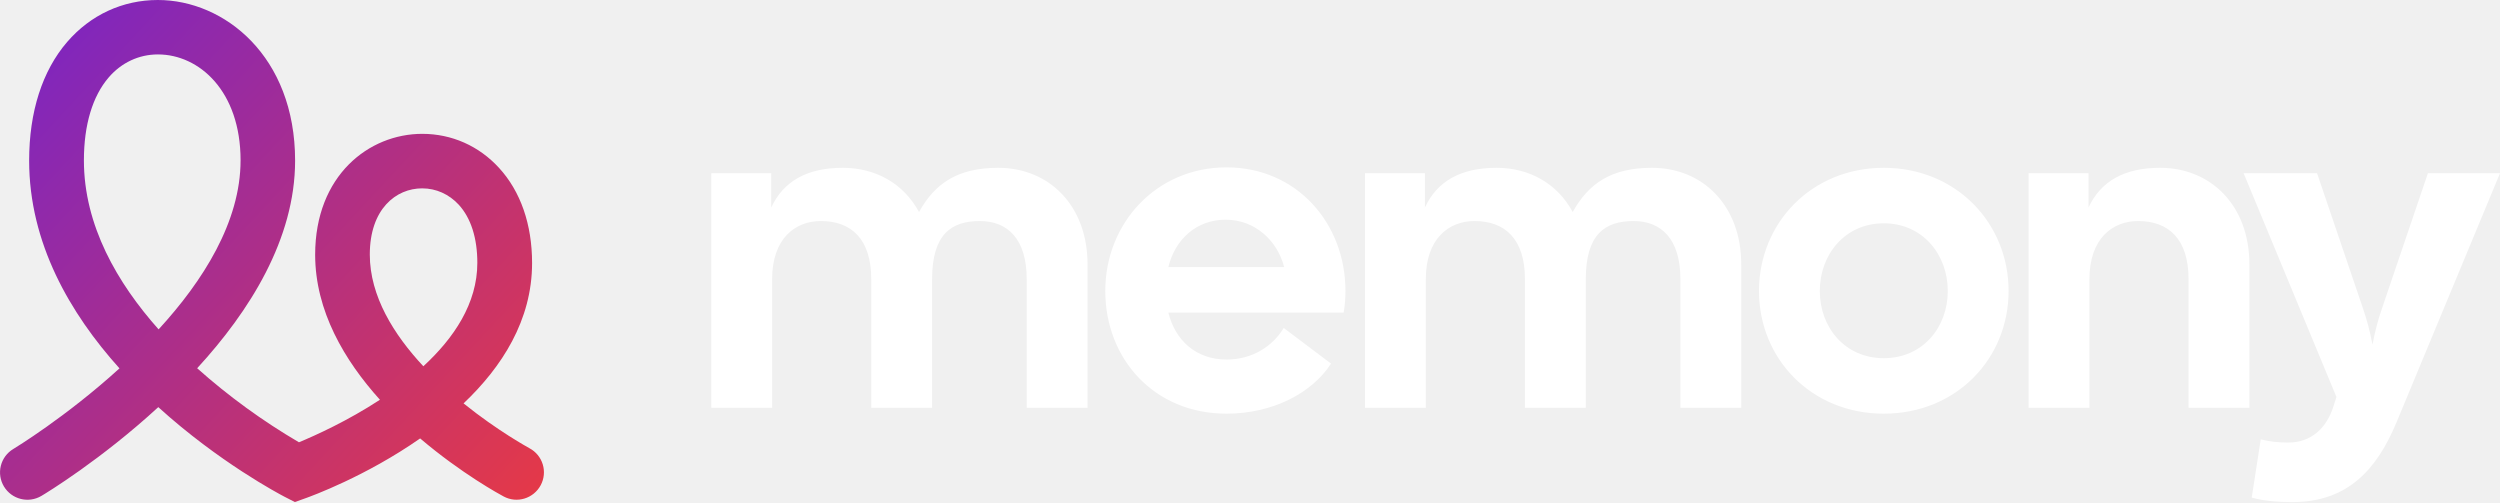
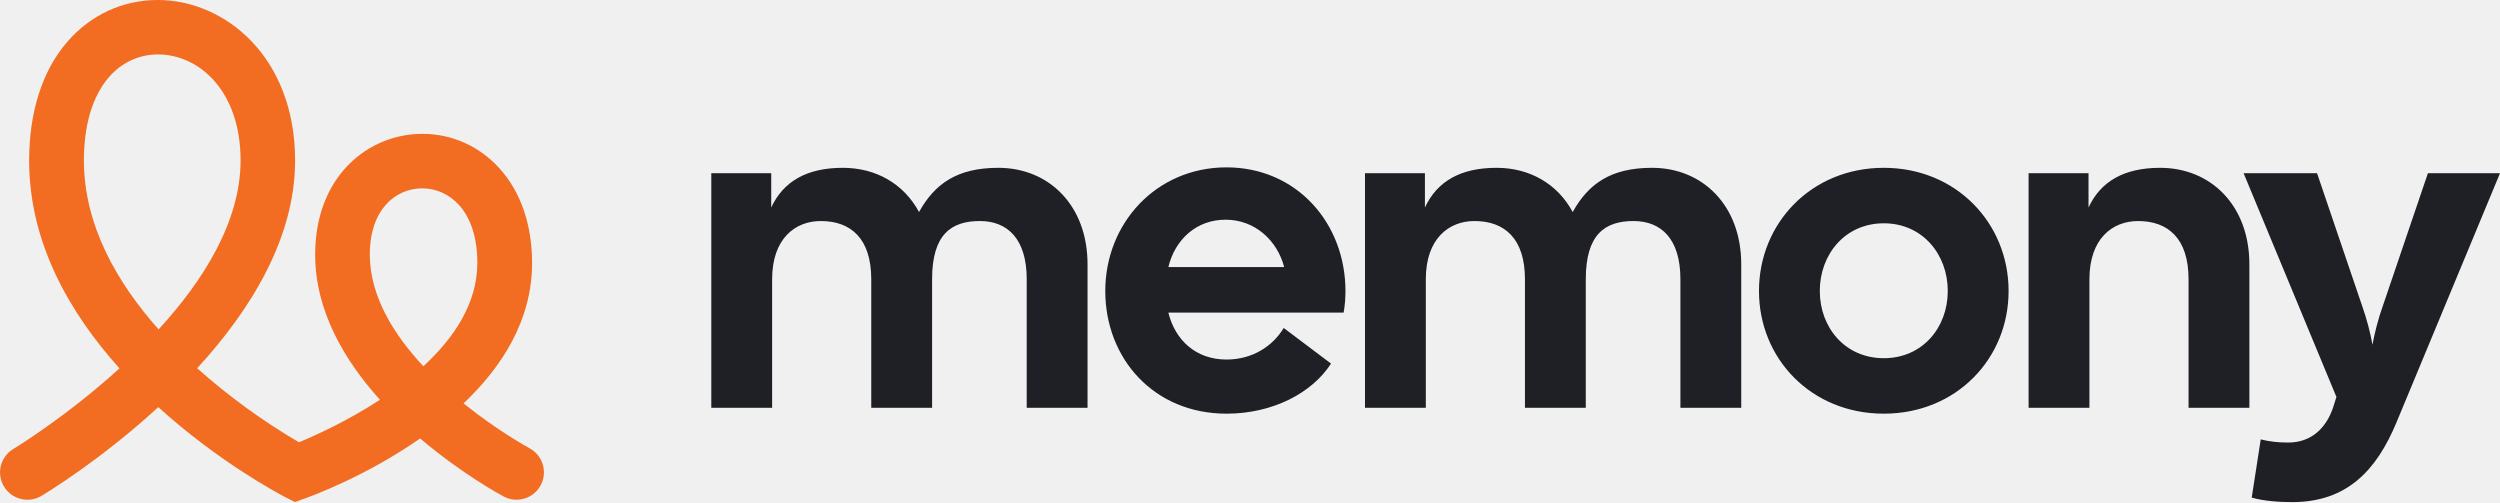
<svg xmlns="http://www.w3.org/2000/svg" width="239" height="48" fill="none">
-   <g clip-path="url(#a)">
-     <path fill="url(#b)" d="m28.201 47.99 1.064-.38c.432-.157 5.688-2.053 10.901-5.697 3.96 3.37 7.647 5.371 7.984 5.55 1.275.685 2.854.2 3.54-1.074a2.61 2.61 0 0 0-1.075-3.539c-.105-.063-3.033-1.653-6.299-4.286 3.665-3.475 6.551-7.95 6.551-13.416 0-3.697-1.095-6.845-3.16-9.099-1.927-2.106-4.528-3.254-7.34-3.254-5.088 0-10.238 3.97-10.238 11.553 0 5.37 2.802 10.11 6.193 13.869-3.107 2.032-6.172 3.412-7.742 4.065a61 61 0 0 1-9.731-7.077c5.013-5.455 9.363-12.353 9.363-19.85C28.212 5.38 21.45 0 15.088 0c-3.36 0-6.435 1.422-8.668 4.012-2.38 2.76-3.634 6.688-3.634 11.342 0 7.898 3.928 14.628 8.636 19.862C6.294 39.88 1.375 42.86 1.27 42.924a2.607 2.607 0 0 0-.895 3.58 2.62 2.62 0 0 0 3.581.906c.464-.274 5.688-3.444 11.176-8.488 5.803 5.265 11.575 8.309 12.059 8.562L28.2 48zm12.166-29.982c1.326 0 2.559.558 3.486 1.559 1.17 1.274 1.78 3.2 1.78 5.56 0 3.886-2.244 7.203-5.161 9.888-2.812-3.011-5.119-6.697-5.119-10.678 0-4.37 2.517-6.33 5.003-6.33zm-17.369-2.675c0 5.866-3.581 11.52-7.836 16.155-3.94-4.424-7.141-9.931-7.141-16.155 0-3.39.821-6.129 2.37-7.93 1.221-1.421 2.896-2.2 4.708-2.2 3.928 0 7.9 3.485 7.9 10.13" />
-     <path fill="#fff" d="M73.815 38.987V26.694c0-3.881 2.197-5.563 4.653-5.563 2.886 0 4.824 1.682 4.824 5.563v12.292h5.816V26.694c0-4.312 1.852-5.563 4.566-5.563 2.627 0 4.48 1.682 4.48 5.563v12.292h5.815V25.272c0-5.65-3.705-9.229-8.53-9.229-3.92 0-6.073 1.51-7.58 4.227-1.465-2.717-4.136-4.227-7.28-4.227-3.447 0-5.687 1.294-6.85 3.795v-3.277H68v22.426zm43.438.56c4.436 0 8.184-1.984 9.993-4.787l-4.523-3.407c-1.034 1.725-2.972 3.019-5.47 3.019-2.93 0-4.911-1.855-5.557-4.485h16.756c.13-.733.173-1.423.173-2.07 0-6.47-4.653-11.817-11.372-11.817s-11.588 5.348-11.588 11.817 4.652 11.73 11.588 11.73m5.513-14.016h-11.07c.646-2.674 2.713-4.528 5.47-4.528 2.843 0 4.954 2.027 5.6 4.528m13.542 13.456V26.694c0-3.881 2.197-5.563 4.653-5.563 2.886 0 4.824 1.682 4.824 5.563v12.292h5.816V26.694c0-4.312 1.852-5.563 4.566-5.563 2.627 0 4.48 1.682 4.48 5.563v12.292h5.815V25.272c0-5.65-3.705-9.229-8.529-9.229-3.92 0-6.074 1.51-7.582 4.227-1.464-2.717-4.135-4.227-7.28-4.227-3.446 0-5.686 1.294-6.849 3.795v-3.277h-5.729v22.426zm43.782.56c6.936 0 11.932-5.261 11.932-11.73s-4.996-11.774-11.932-11.774c-6.935 0-11.932 5.305-11.932 11.774s4.997 11.73 11.932 11.73m0-5.304c-3.704 0-6.117-2.933-6.117-6.426s2.413-6.47 6.117-6.47 6.117 2.976 6.117 6.47-2.412 6.426-6.117 6.426m19.659 4.743v-12.29c0-3.882 2.197-5.564 4.653-5.564 2.886 0 4.824 1.682 4.824 5.563v12.292h5.815V25.272c0-5.65-3.704-9.229-8.529-9.229-3.446 0-5.686 1.294-6.849 3.795v-3.277h-5.729v22.426zM219.142 48c5.255 0 8.055-3.062 9.95-7.59L239 16.56h-6.892l-4.351 12.81c-.388 1.077-.732 2.414-.948 3.579a24 24 0 0 0-.947-3.58l-4.351-12.808h-7.021l8.873 21.39-.301.95c-.646 1.983-2.068 3.406-4.308 3.406-.948 0-1.766-.086-2.628-.302l-.861 5.564c1.163.345 2.714.431 3.877.431" />
-   </g>
-   <defs>
-     <linearGradient id="b" x1="0" x2="51.992" y1="0" y2="48.177" gradientUnits="userSpaceOnUse">
-       <stop stop-color="#7624C9" />
-       <stop offset="1" stop-color="#E63946" />
-     </linearGradient>
-     <clipPath id="a">
-       <path fill="#fff" d="M0 0h239v48H0z" />
-     </clipPath>
-   </defs>
+   <style>@media (prefers-color-scheme:dark){.a{fill:#fff}}</style>
+   <path fill="#F26D21" d="m28.201 47.99 1.064-.38c.432-.157 5.688-2.053 10.901-5.697 3.96 3.37 7.647 5.371 7.984 5.55 1.275.685 2.854.2 3.54-1.074a2.61 2.61 0 0 0-1.075-3.539c-.105-.063-3.033-1.653-6.299-4.286 3.665-3.475 6.551-7.95 6.551-13.416 0-3.697-1.095-6.845-3.16-9.099-1.927-2.106-4.528-3.254-7.34-3.254-5.088 0-10.238 3.97-10.238 11.553 0 5.37 2.802 10.11 6.193 13.869-3.107 2.032-6.172 3.412-7.742 4.065a61 61 0 0 1-9.731-7.077c5.013-5.455 9.363-12.353 9.363-19.85C28.212 5.38 21.45 0 15.088 0c-3.36 0-6.435 1.422-8.668 4.012-2.38 2.76-3.634 6.688-3.634 11.342 0 7.898 3.928 14.628 8.636 19.862C6.294 39.88 1.375 42.86 1.27 42.924a2.607 2.607 0 0 0-.895 3.58 2.62 2.62 0 0 0 3.581.906c.464-.274 5.688-3.444 11.176-8.488 5.803 5.265 11.575 8.309 12.059 8.562L28.2 48zm12.166-29.982c1.326 0 2.559.558 3.486 1.559 1.17 1.274 1.78 3.2 1.78 5.56 0 3.886-2.244 7.203-5.161 9.888-2.812-3.011-5.119-6.697-5.119-10.678 0-4.37 2.517-6.33 5.003-6.33zm-17.369-2.675c0 5.866-3.581 11.52-7.836 16.155-3.94-4.424-7.141-9.931-7.141-16.155 0-3.39.821-6.129 2.37-7.93 1.221-1.421 2.896-2.2 4.708-2.2 3.928 0 7.9 3.485 7.9 10.13" />
+   <path class="a" fill="#1E2026" d="M73.815 38.987V26.694c0-3.881 2.197-5.563 4.653-5.563 2.886 0 4.824 1.682 4.824 5.563v12.292h5.816V26.694c0-4.312 1.852-5.563 4.566-5.563 2.627 0 4.48 1.682 4.48 5.563v12.292h5.815V25.272c0-5.65-3.705-9.229-8.53-9.229-3.92 0-6.073 1.51-7.58 4.227-1.465-2.717-4.136-4.227-7.28-4.227-3.447 0-5.687 1.294-6.85 3.795v-3.277H68v22.426zm43.438.56c4.436 0 8.184-1.984 9.993-4.787l-4.523-3.407c-1.034 1.725-2.972 3.019-5.47 3.019-2.93 0-4.911-1.855-5.557-4.485h16.756c.13-.733.173-1.423.173-2.07 0-6.47-4.653-11.817-11.372-11.817s-11.588 5.348-11.588 11.817 4.652 11.73 11.588 11.73m5.513-14.016h-11.07c.646-2.674 2.713-4.528 5.47-4.528 2.843 0 4.954 2.027 5.6 4.528m13.542 13.456V26.694c0-3.881 2.197-5.563 4.653-5.563 2.886 0 4.824 1.682 4.824 5.563v12.292h5.816V26.694c0-4.312 1.852-5.563 4.566-5.563 2.627 0 4.48 1.682 4.48 5.563v12.292h5.815V25.272c0-5.65-3.705-9.229-8.529-9.229-3.92 0-6.074 1.51-7.582 4.227-1.464-2.717-4.135-4.227-7.28-4.227-3.446 0-5.686 1.294-6.849 3.795v-3.277h-5.729v22.426zm43.782.56c6.936 0 11.932-5.261 11.932-11.73s-4.996-11.774-11.932-11.774c-6.935 0-11.932 5.305-11.932 11.774s4.997 11.73 11.932 11.73m0-5.304c-3.704 0-6.117-2.933-6.117-6.426s2.413-6.47 6.117-6.47 6.117 2.976 6.117 6.47-2.412 6.426-6.117 6.426m19.659 4.743v-12.29c0-3.882 2.197-5.564 4.653-5.564 2.886 0 4.824 1.682 4.824 5.563v12.292h5.815V25.272c0-5.65-3.704-9.229-8.529-9.229-3.446 0-5.686 1.294-6.849 3.795v-3.277h-5.729v22.426zM219.142 48c5.255 0 8.055-3.062 9.95-7.59L239 16.56h-6.892l-4.351 12.81c-.388 1.077-.732 2.414-.948 3.579a24 24 0 0 0-.947-3.58l-4.351-12.808h-7.021l8.873 21.39-.301.95c-.646 1.983-2.068 3.406-4.308 3.406-.948 0-1.766-.086-2.628-.302l-.861 5.564c1.163.345 2.714.431 3.877.431" />
</svg>
